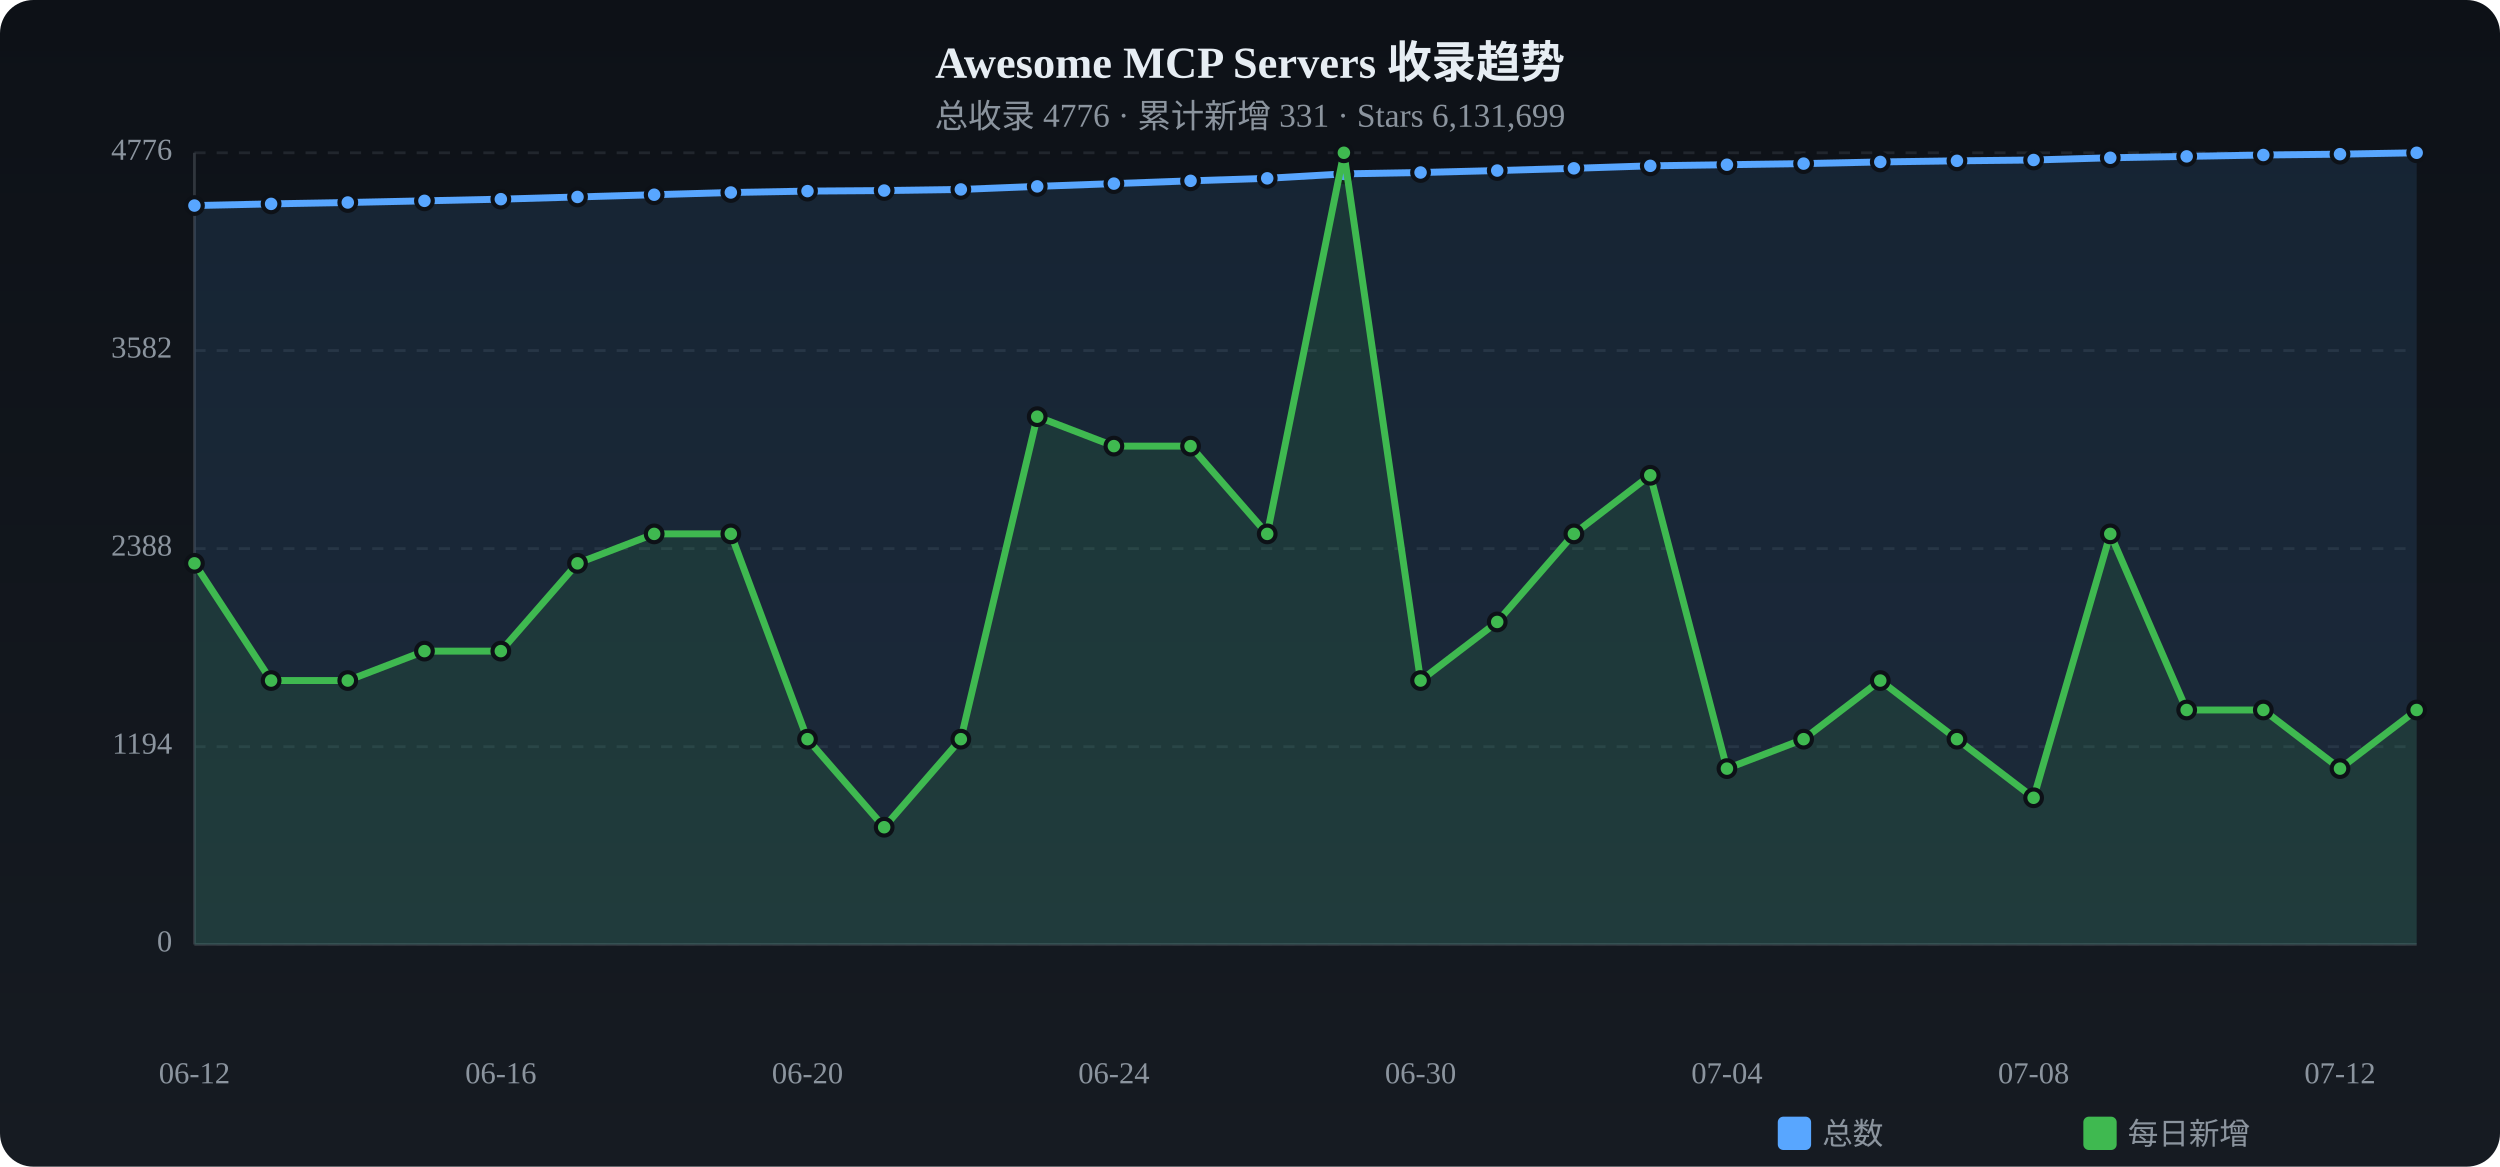
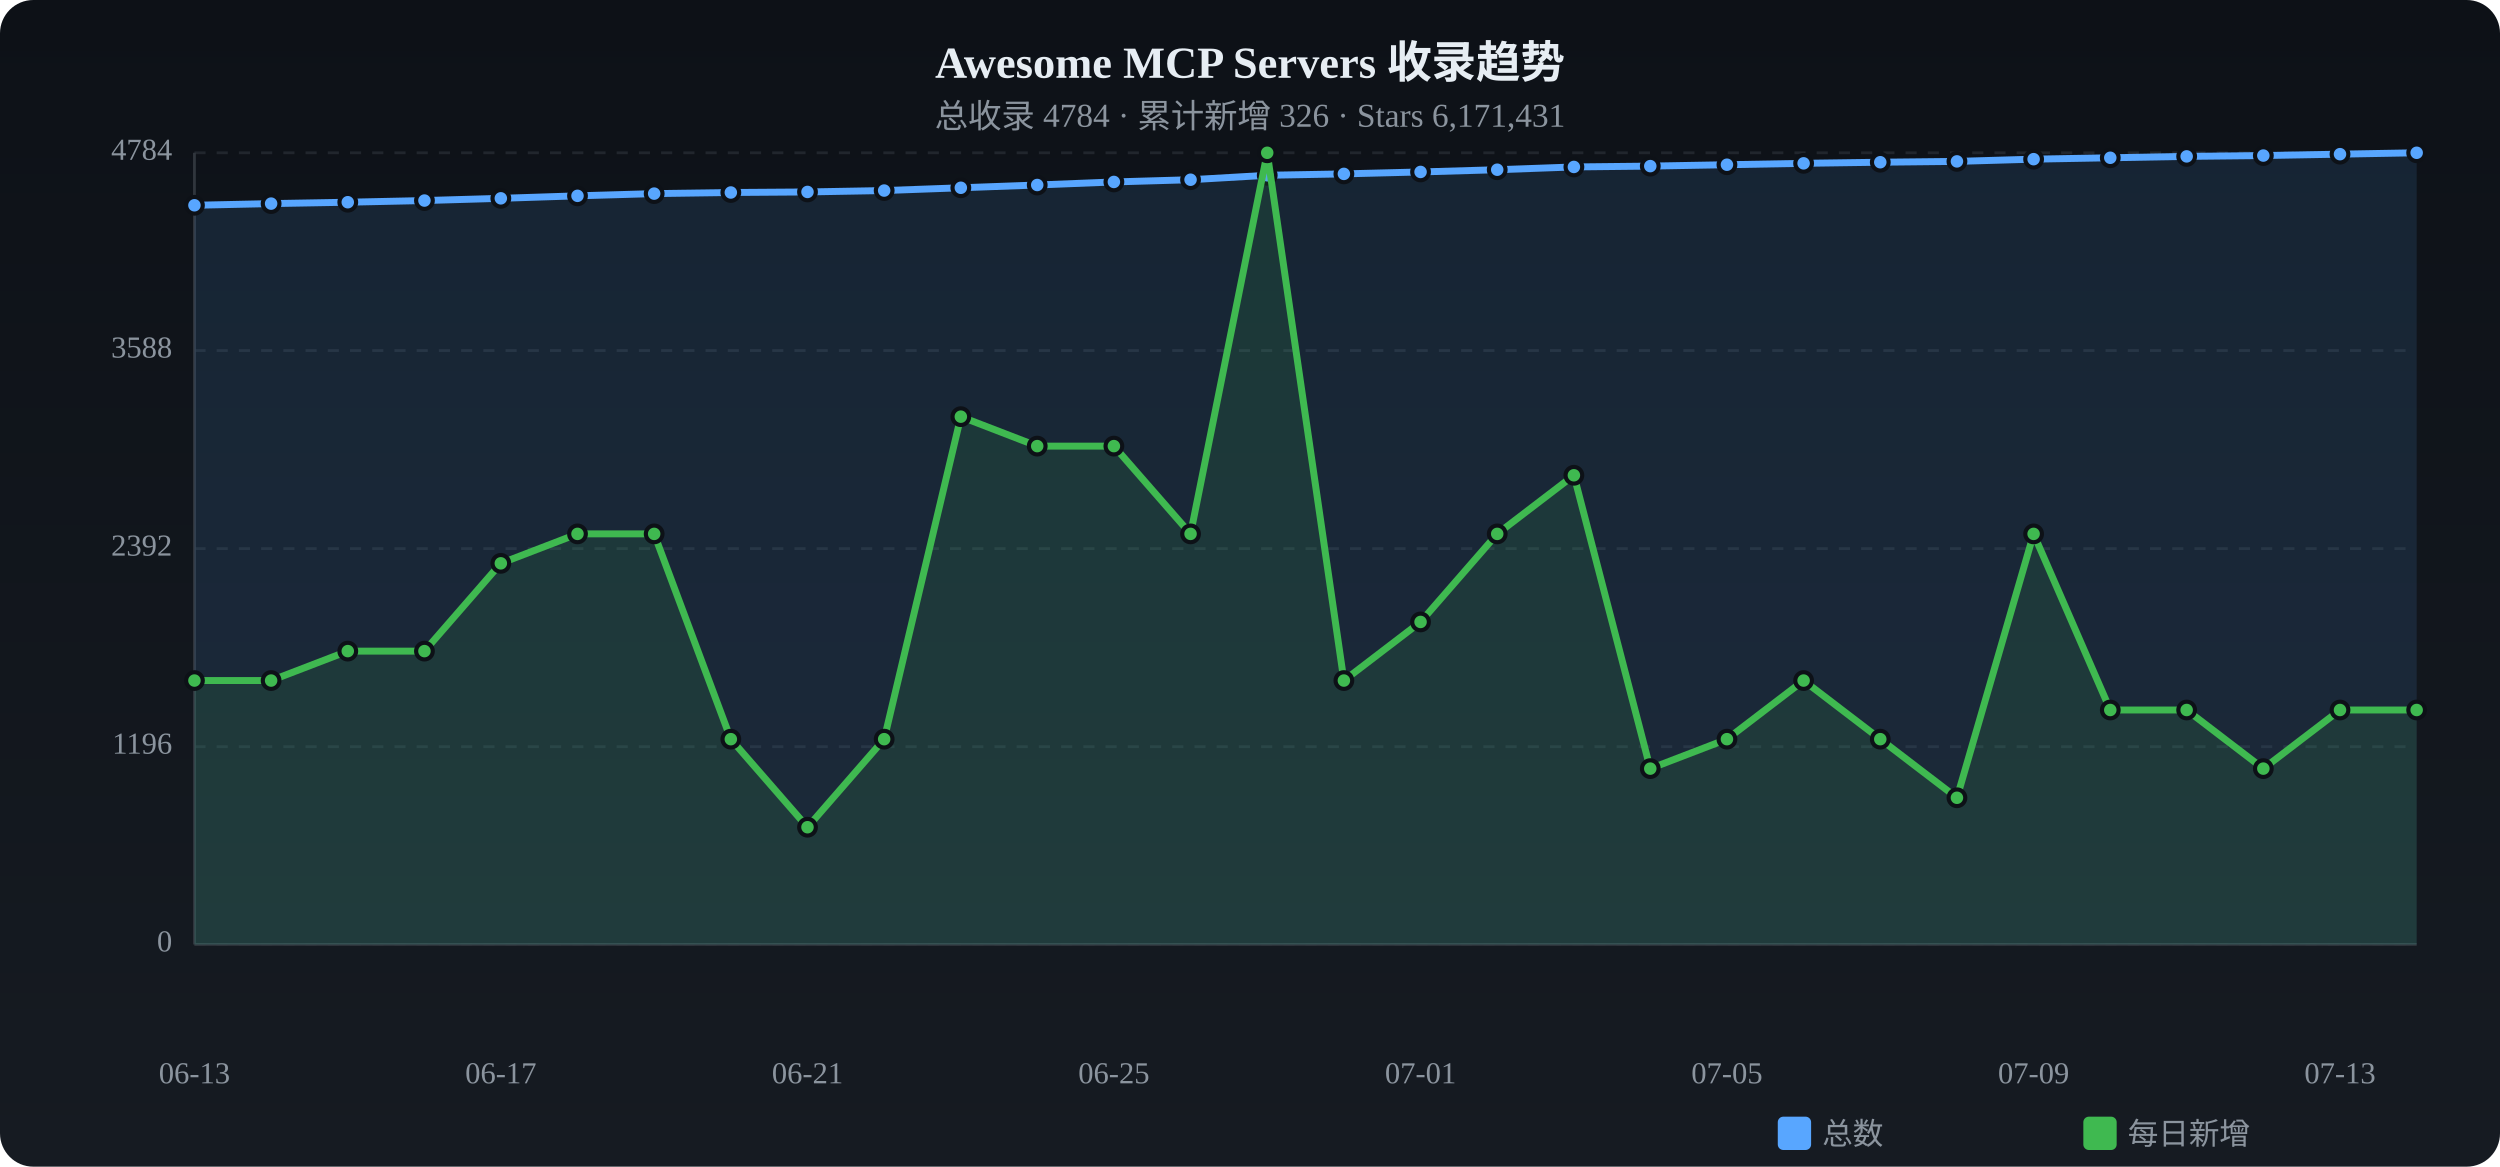
<svg xmlns="http://www.w3.org/2000/svg" viewBox="0 0 900 420" width="900" height="420">
  <defs>
    <linearGradient id="tbg" x1="0%" y1="0%" x2="0%" y2="100%">
      <stop offset="0%" stop-color="#0d1117" />
      <stop offset="100%" stop-color="#161b22" />
    </linearGradient>
  </defs>
  <rect width="900" height="420" rx="12" fill="url(#tbg)" />
  <text x="450.0" y="28" text-anchor="middle" fill="#e6edf3" font-size="16" font-weight="bold">Awesome MCP Servers 收录趋势</text>
-   <text x="450.0" y="46" text-anchor="middle" fill="#8b949e" font-size="12">总收录 4776 · 累计新增 331 · Stars 6,131,699</text>
+   <text x="450.0" y="46" text-anchor="middle" fill="#8b949e" font-size="12">总收录 4784 · 累计新增 326 · Stars 6,171,431</text>
  <text x="62" y="340.0" text-anchor="end" fill="#8b949e" font-size="11" dominant-baseline="middle">0</text>
  <line x1="70" y1="340.0" x2="870" y2="340.0" stroke="#21262d" stroke-dasharray="4 4" />
-   <text x="62" y="268.8" text-anchor="end" fill="#8b949e" font-size="11" dominant-baseline="middle">1194</text>
+   <text x="62" y="268.8" text-anchor="end" fill="#8b949e" font-size="11" dominant-baseline="middle">1196</text>
  <line x1="70" y1="268.8" x2="870" y2="268.8" stroke="#21262d" stroke-dasharray="4 4" />
-   <text x="62" y="197.5" text-anchor="end" fill="#8b949e" font-size="11" dominant-baseline="middle">2388</text>
+   <text x="62" y="197.5" text-anchor="end" fill="#8b949e" font-size="11" dominant-baseline="middle">2392</text>
  <line x1="70" y1="197.5" x2="870" y2="197.5" stroke="#21262d" stroke-dasharray="4 4" />
-   <text x="62" y="126.2" text-anchor="end" fill="#8b949e" font-size="11" dominant-baseline="middle">3582</text>
+   <text x="62" y="126.2" text-anchor="end" fill="#8b949e" font-size="11" dominant-baseline="middle">3588</text>
  <line x1="70" y1="126.2" x2="870" y2="126.2" stroke="#21262d" stroke-dasharray="4 4" />
-   <text x="62" y="55.0" text-anchor="end" fill="#8b949e" font-size="11" dominant-baseline="middle">4776</text>
+   <text x="62" y="55.0" text-anchor="end" fill="#8b949e" font-size="11" dominant-baseline="middle">4784</text>
  <line x1="70" y1="55.0" x2="870" y2="55.0" stroke="#21262d" stroke-dasharray="4 4" />
  <line x1="70" y1="55" x2="70" y2="340" stroke="#30363d" />
  <line x1="70" y1="340" x2="870" y2="340" stroke="#30363d" />
-   <path d="M70.0,74.0 L97.6,73.4 L125.2,72.9 L152.8,72.3 L180.3,71.7 L207.9,70.9 L235.5,70.1 L263.1,69.3 L290.7,68.8 L318.3,68.6 L345.9,68.2 L373.4,67.1 L401.0,66.1 L428.6,65.1 L456.2,64.2 L483.8,62.6 L511.4,62.1 L539.0,61.4 L566.6,60.6 L594.1,59.7 L621.7,59.3 L649.3,58.9 L676.9,58.3 L704.5,57.9 L732.1,57.6 L759.7,56.8 L787.2,56.3 L814.8,55.8 L842.4,55.5 L870.0,55.0 L870.0,340 L70.0,340 Z" fill="#58a6ff" opacity="0.12" />
-   <polyline points="70.0,74.0 97.6,73.4 125.2,72.9 152.8,72.3 180.3,71.7 207.9,70.9 235.5,70.1 263.1,69.3 290.7,68.8 318.3,68.6 345.9,68.2 373.4,67.1 401.0,66.1 428.6,65.1 456.2,64.2 483.8,62.6 511.4,62.1 539.0,61.4 566.6,60.6 594.1,59.7 621.7,59.3 649.3,58.9 676.9,58.3 704.5,57.9 732.1,57.6 759.7,56.8 787.2,56.3 814.8,55.8 842.4,55.5 870.0,55.0" fill="none" stroke="#58a6ff" stroke-width="2.5" stroke-linecap="round" stroke-linejoin="round" />
-   <circle cx="70.0" cy="74.0" r="3" fill="#58a6ff" stroke="#0d1117" stroke-width="1.5" />
-   <circle cx="97.6" cy="73.4" r="3" fill="#58a6ff" stroke="#0d1117" stroke-width="1.5" />
-   <circle cx="125.2" cy="72.9" r="3" fill="#58a6ff" stroke="#0d1117" stroke-width="1.5" />
-   <circle cx="152.8" cy="72.3" r="3" fill="#58a6ff" stroke="#0d1117" stroke-width="1.5" />
-   <circle cx="180.3" cy="71.7" r="3" fill="#58a6ff" stroke="#0d1117" stroke-width="1.5" />
-   <circle cx="207.9" cy="70.9" r="3" fill="#58a6ff" stroke="#0d1117" stroke-width="1.5" />
-   <circle cx="235.5" cy="70.1" r="3" fill="#58a6ff" stroke="#0d1117" stroke-width="1.5" />
+   <path d="M70.0,73.9 L97.6,73.3 L125.2,72.8 L152.8,72.2 L180.3,71.4 L207.9,70.5 L235.5,69.7 L263.1,69.3 L290.7,69.1 L318.3,68.6 L345.9,67.6 L373.4,66.6 L401.0,65.5 L428.6,64.7 L456.2,63.1 L483.8,62.6 L511.4,61.9 L539.0,61.1 L566.6,60.1 L594.1,59.8 L621.7,59.3 L649.3,58.8 L676.9,58.4 L704.5,58.1 L732.1,57.3 L759.7,56.8 L787.2,56.3 L814.8,56.0 L842.4,55.5 L870.0,55.0 L870.0,340 L70.0,340 Z" fill="#58a6ff" opacity="0.12" />
+   <polyline points="70.0,73.9 97.6,73.3 125.2,72.8 152.8,72.2 180.3,71.4 207.9,70.5 235.5,69.7 263.1,69.3 290.7,69.1 318.3,68.6 345.9,67.6 373.4,66.6 401.0,65.5 428.6,64.7 456.2,63.1 483.8,62.6 511.4,61.9 539.0,61.1 566.6,60.1 594.1,59.8 621.7,59.3 649.3,58.8 676.9,58.4 704.5,58.1 732.1,57.3 759.7,56.8 787.2,56.3 814.8,56.0 842.4,55.5 870.0,55.0" fill="none" stroke="#58a6ff" stroke-width="2.5" stroke-linecap="round" stroke-linejoin="round" />
+   <circle cx="70.0" cy="73.9" r="3" fill="#58a6ff" stroke="#0d1117" stroke-width="1.5" />
+   <circle cx="97.6" cy="73.3" r="3" fill="#58a6ff" stroke="#0d1117" stroke-width="1.5" />
+   <circle cx="125.2" cy="72.8" r="3" fill="#58a6ff" stroke="#0d1117" stroke-width="1.5" />
+   <circle cx="152.8" cy="72.2" r="3" fill="#58a6ff" stroke="#0d1117" stroke-width="1.5" />
+   <circle cx="180.3" cy="71.4" r="3" fill="#58a6ff" stroke="#0d1117" stroke-width="1.5" />
+   <circle cx="207.9" cy="70.5" r="3" fill="#58a6ff" stroke="#0d1117" stroke-width="1.5" />
+   <circle cx="235.5" cy="69.7" r="3" fill="#58a6ff" stroke="#0d1117" stroke-width="1.5" />
  <circle cx="263.1" cy="69.3" r="3" fill="#58a6ff" stroke="#0d1117" stroke-width="1.5" />
-   <circle cx="290.7" cy="68.8" r="3" fill="#58a6ff" stroke="#0d1117" stroke-width="1.5" />
+   <circle cx="290.7" cy="69.1" r="3" fill="#58a6ff" stroke="#0d1117" stroke-width="1.5" />
  <circle cx="318.3" cy="68.6" r="3" fill="#58a6ff" stroke="#0d1117" stroke-width="1.5" />
-   <circle cx="345.9" cy="68.2" r="3" fill="#58a6ff" stroke="#0d1117" stroke-width="1.5" />
-   <circle cx="373.4" cy="67.1" r="3" fill="#58a6ff" stroke="#0d1117" stroke-width="1.5" />
-   <circle cx="401.0" cy="66.1" r="3" fill="#58a6ff" stroke="#0d1117" stroke-width="1.5" />
-   <circle cx="428.6" cy="65.1" r="3" fill="#58a6ff" stroke="#0d1117" stroke-width="1.5" />
-   <circle cx="456.2" cy="64.2" r="3" fill="#58a6ff" stroke="#0d1117" stroke-width="1.5" />
+   <circle cx="345.9" cy="67.6" r="3" fill="#58a6ff" stroke="#0d1117" stroke-width="1.5" />
+   <circle cx="373.4" cy="66.6" r="3" fill="#58a6ff" stroke="#0d1117" stroke-width="1.5" />
+   <circle cx="401.0" cy="65.5" r="3" fill="#58a6ff" stroke="#0d1117" stroke-width="1.5" />
+   <circle cx="428.6" cy="64.7" r="3" fill="#58a6ff" stroke="#0d1117" stroke-width="1.5" />
+   <circle cx="456.2" cy="63.1" r="3" fill="#58a6ff" stroke="#0d1117" stroke-width="1.5" />
  <circle cx="483.8" cy="62.6" r="3" fill="#58a6ff" stroke="#0d1117" stroke-width="1.5" />
-   <circle cx="511.4" cy="62.1" r="3" fill="#58a6ff" stroke="#0d1117" stroke-width="1.5" />
-   <circle cx="539.0" cy="61.4" r="3" fill="#58a6ff" stroke="#0d1117" stroke-width="1.5" />
-   <circle cx="566.6" cy="60.6" r="3" fill="#58a6ff" stroke="#0d1117" stroke-width="1.5" />
-   <circle cx="594.1" cy="59.7" r="3" fill="#58a6ff" stroke="#0d1117" stroke-width="1.5" />
+   <circle cx="511.4" cy="61.9" r="3" fill="#58a6ff" stroke="#0d1117" stroke-width="1.5" />
+   <circle cx="539.0" cy="61.1" r="3" fill="#58a6ff" stroke="#0d1117" stroke-width="1.5" />
+   <circle cx="566.6" cy="60.1" r="3" fill="#58a6ff" stroke="#0d1117" stroke-width="1.5" />
+   <circle cx="594.1" cy="59.8" r="3" fill="#58a6ff" stroke="#0d1117" stroke-width="1.5" />
  <circle cx="621.7" cy="59.3" r="3" fill="#58a6ff" stroke="#0d1117" stroke-width="1.5" />
-   <circle cx="649.3" cy="58.9" r="3" fill="#58a6ff" stroke="#0d1117" stroke-width="1.5" />
-   <circle cx="676.9" cy="58.3" r="3" fill="#58a6ff" stroke="#0d1117" stroke-width="1.5" />
-   <circle cx="704.5" cy="57.9" r="3" fill="#58a6ff" stroke="#0d1117" stroke-width="1.5" />
-   <circle cx="732.1" cy="57.6" r="3" fill="#58a6ff" stroke="#0d1117" stroke-width="1.5" />
+   <circle cx="649.3" cy="58.8" r="3" fill="#58a6ff" stroke="#0d1117" stroke-width="1.5" />
+   <circle cx="676.9" cy="58.4" r="3" fill="#58a6ff" stroke="#0d1117" stroke-width="1.5" />
+   <circle cx="704.5" cy="58.1" r="3" fill="#58a6ff" stroke="#0d1117" stroke-width="1.5" />
+   <circle cx="732.1" cy="57.3" r="3" fill="#58a6ff" stroke="#0d1117" stroke-width="1.5" />
  <circle cx="759.7" cy="56.8" r="3" fill="#58a6ff" stroke="#0d1117" stroke-width="1.5" />
  <circle cx="787.2" cy="56.3" r="3" fill="#58a6ff" stroke="#0d1117" stroke-width="1.5" />
-   <circle cx="814.8" cy="55.8" r="3" fill="#58a6ff" stroke="#0d1117" stroke-width="1.5" />
+   <circle cx="814.8" cy="56.0" r="3" fill="#58a6ff" stroke="#0d1117" stroke-width="1.5" />
  <circle cx="842.4" cy="55.5" r="3" fill="#58a6ff" stroke="#0d1117" stroke-width="1.5" />
  <circle cx="870.0" cy="55.0" r="3" fill="#58a6ff" stroke="#0d1117" stroke-width="1.5" />
-   <path d="M70.0,202.8 L97.6,245.0 L125.2,245.0 L152.8,234.4 L180.3,234.4 L207.9,202.8 L235.5,192.2 L263.1,192.2 L290.7,266.1 L318.3,297.8 L345.9,266.1 L373.4,150.0 L401.0,160.6 L428.6,160.6 L456.2,192.2 L483.8,55.0 L511.4,245.0 L539.0,223.9 L566.6,192.2 L594.1,171.1 L621.7,276.7 L649.3,266.1 L676.9,245.0 L704.5,266.1 L732.1,287.2 L759.7,192.2 L787.2,255.6 L814.8,255.6 L842.4,276.7 L870.0,255.6 L870.0,340 L70.0,340 Z" fill="#3fb950" opacity="0.12" />
-   <polyline points="70.0,202.8 97.6,245.0 125.2,245.0 152.8,234.4 180.3,234.4 207.9,202.8 235.5,192.2 263.1,192.2 290.7,266.1 318.3,297.8 345.9,266.1 373.4,150.0 401.0,160.6 428.6,160.6 456.2,192.2 483.8,55.0 511.4,245.0 539.0,223.9 566.6,192.2 594.1,171.1 621.7,276.7 649.3,266.1 676.9,245.0 704.5,266.1 732.1,287.2 759.7,192.2 787.2,255.6 814.8,255.6 842.4,276.7 870.0,255.6" fill="none" stroke="#3fb950" stroke-width="2.5" stroke-linecap="round" stroke-linejoin="round" />
-   <circle cx="70.0" cy="202.8" r="3" fill="#3fb950" stroke="#0d1117" stroke-width="1.5" />
+   <path d="M70.0,245.0 L97.6,245.0 L125.2,234.4 L152.8,234.4 L180.3,202.8 L207.9,192.2 L235.5,192.2 L263.1,266.1 L290.7,297.8 L318.3,266.1 L345.9,150.0 L373.4,160.6 L401.0,160.6 L428.6,192.2 L456.2,55.0 L483.8,245.0 L511.4,223.9 L539.0,192.2 L566.6,171.1 L594.1,276.7 L621.7,266.1 L649.3,245.0 L676.9,266.1 L704.5,287.2 L732.1,192.2 L759.7,255.6 L787.2,255.6 L814.8,276.7 L842.4,255.6 L870.0,255.6 L870.0,340 L70.0,340 Z" fill="#3fb950" opacity="0.12" />
+   <polyline points="70.0,245.0 97.6,245.0 125.2,234.4 152.8,234.4 180.3,202.8 207.9,192.2 235.5,192.2 263.1,266.1 290.7,297.8 318.3,266.1 345.9,150.0 373.4,160.6 401.0,160.6 428.6,192.2 456.2,55.0 483.8,245.0 511.4,223.9 539.0,192.2 566.6,171.1 594.1,276.7 621.7,266.1 649.3,245.0 676.9,266.1 704.5,287.2 732.1,192.2 759.7,255.6 787.2,255.6 814.8,276.7 842.4,255.6 870.0,255.6" fill="none" stroke="#3fb950" stroke-width="2.5" stroke-linecap="round" stroke-linejoin="round" />
+   <circle cx="70.0" cy="245.0" r="3" fill="#3fb950" stroke="#0d1117" stroke-width="1.5" />
  <circle cx="97.6" cy="245.0" r="3" fill="#3fb950" stroke="#0d1117" stroke-width="1.5" />
-   <circle cx="125.2" cy="245.0" r="3" fill="#3fb950" stroke="#0d1117" stroke-width="1.5" />
+   <circle cx="125.2" cy="234.4" r="3" fill="#3fb950" stroke="#0d1117" stroke-width="1.5" />
  <circle cx="152.8" cy="234.4" r="3" fill="#3fb950" stroke="#0d1117" stroke-width="1.5" />
-   <circle cx="180.3" cy="234.4" r="3" fill="#3fb950" stroke="#0d1117" stroke-width="1.5" />
-   <circle cx="207.9" cy="202.8" r="3" fill="#3fb950" stroke="#0d1117" stroke-width="1.5" />
+   <circle cx="180.3" cy="202.8" r="3" fill="#3fb950" stroke="#0d1117" stroke-width="1.5" />
+   <circle cx="207.9" cy="192.2" r="3" fill="#3fb950" stroke="#0d1117" stroke-width="1.5" />
  <circle cx="235.5" cy="192.2" r="3" fill="#3fb950" stroke="#0d1117" stroke-width="1.5" />
-   <circle cx="263.1" cy="192.2" r="3" fill="#3fb950" stroke="#0d1117" stroke-width="1.5" />
-   <circle cx="290.7" cy="266.1" r="3" fill="#3fb950" stroke="#0d1117" stroke-width="1.5" />
-   <circle cx="318.3" cy="297.8" r="3" fill="#3fb950" stroke="#0d1117" stroke-width="1.5" />
-   <circle cx="345.9" cy="266.1" r="3" fill="#3fb950" stroke="#0d1117" stroke-width="1.5" />
-   <circle cx="373.4" cy="150.0" r="3" fill="#3fb950" stroke="#0d1117" stroke-width="1.5" />
+   <circle cx="263.1" cy="266.1" r="3" fill="#3fb950" stroke="#0d1117" stroke-width="1.5" />
+   <circle cx="290.7" cy="297.8" r="3" fill="#3fb950" stroke="#0d1117" stroke-width="1.5" />
+   <circle cx="318.3" cy="266.1" r="3" fill="#3fb950" stroke="#0d1117" stroke-width="1.5" />
+   <circle cx="345.9" cy="150.0" r="3" fill="#3fb950" stroke="#0d1117" stroke-width="1.5" />
+   <circle cx="373.4" cy="160.6" r="3" fill="#3fb950" stroke="#0d1117" stroke-width="1.5" />
  <circle cx="401.0" cy="160.6" r="3" fill="#3fb950" stroke="#0d1117" stroke-width="1.5" />
-   <circle cx="428.6" cy="160.6" r="3" fill="#3fb950" stroke="#0d1117" stroke-width="1.5" />
-   <circle cx="456.2" cy="192.2" r="3" fill="#3fb950" stroke="#0d1117" stroke-width="1.5" />
-   <circle cx="483.8" cy="55.0" r="3" fill="#3fb950" stroke="#0d1117" stroke-width="1.5" />
-   <circle cx="511.4" cy="245.0" r="3" fill="#3fb950" stroke="#0d1117" stroke-width="1.5" />
-   <circle cx="539.0" cy="223.9" r="3" fill="#3fb950" stroke="#0d1117" stroke-width="1.5" />
-   <circle cx="566.6" cy="192.2" r="3" fill="#3fb950" stroke="#0d1117" stroke-width="1.5" />
-   <circle cx="594.1" cy="171.1" r="3" fill="#3fb950" stroke="#0d1117" stroke-width="1.5" />
-   <circle cx="621.7" cy="276.7" r="3" fill="#3fb950" stroke="#0d1117" stroke-width="1.5" />
-   <circle cx="649.3" cy="266.1" r="3" fill="#3fb950" stroke="#0d1117" stroke-width="1.5" />
-   <circle cx="676.9" cy="245.0" r="3" fill="#3fb950" stroke="#0d1117" stroke-width="1.5" />
-   <circle cx="704.5" cy="266.1" r="3" fill="#3fb950" stroke="#0d1117" stroke-width="1.5" />
-   <circle cx="732.1" cy="287.2" r="3" fill="#3fb950" stroke="#0d1117" stroke-width="1.5" />
-   <circle cx="759.7" cy="192.2" r="3" fill="#3fb950" stroke="#0d1117" stroke-width="1.5" />
+   <circle cx="428.6" cy="192.2" r="3" fill="#3fb950" stroke="#0d1117" stroke-width="1.5" />
+   <circle cx="456.2" cy="55.0" r="3" fill="#3fb950" stroke="#0d1117" stroke-width="1.5" />
+   <circle cx="483.8" cy="245.0" r="3" fill="#3fb950" stroke="#0d1117" stroke-width="1.5" />
+   <circle cx="511.4" cy="223.9" r="3" fill="#3fb950" stroke="#0d1117" stroke-width="1.5" />
+   <circle cx="539.0" cy="192.2" r="3" fill="#3fb950" stroke="#0d1117" stroke-width="1.5" />
+   <circle cx="566.6" cy="171.1" r="3" fill="#3fb950" stroke="#0d1117" stroke-width="1.5" />
+   <circle cx="594.1" cy="276.7" r="3" fill="#3fb950" stroke="#0d1117" stroke-width="1.5" />
+   <circle cx="621.7" cy="266.1" r="3" fill="#3fb950" stroke="#0d1117" stroke-width="1.5" />
+   <circle cx="649.3" cy="245.0" r="3" fill="#3fb950" stroke="#0d1117" stroke-width="1.5" />
+   <circle cx="676.9" cy="266.1" r="3" fill="#3fb950" stroke="#0d1117" stroke-width="1.5" />
+   <circle cx="704.5" cy="287.2" r="3" fill="#3fb950" stroke="#0d1117" stroke-width="1.5" />
+   <circle cx="732.1" cy="192.2" r="3" fill="#3fb950" stroke="#0d1117" stroke-width="1.5" />
+   <circle cx="759.7" cy="255.6" r="3" fill="#3fb950" stroke="#0d1117" stroke-width="1.5" />
  <circle cx="787.2" cy="255.6" r="3" fill="#3fb950" stroke="#0d1117" stroke-width="1.5" />
-   <circle cx="814.8" cy="255.6" r="3" fill="#3fb950" stroke="#0d1117" stroke-width="1.5" />
-   <circle cx="842.4" cy="276.7" r="3" fill="#3fb950" stroke="#0d1117" stroke-width="1.5" />
+   <circle cx="814.8" cy="276.7" r="3" fill="#3fb950" stroke="#0d1117" stroke-width="1.5" />
+   <circle cx="842.4" cy="255.6" r="3" fill="#3fb950" stroke="#0d1117" stroke-width="1.5" />
  <circle cx="870.0" cy="255.6" r="3" fill="#3fb950" stroke="#0d1117" stroke-width="1.5" />
-   <text x="70.0" y="390" text-anchor="middle" fill="#8b949e" font-size="11">06-12</text>
-   <text x="180.3" y="390" text-anchor="middle" fill="#8b949e" font-size="11">06-16</text>
-   <text x="290.7" y="390" text-anchor="middle" fill="#8b949e" font-size="11">06-20</text>
-   <text x="401.0" y="390" text-anchor="middle" fill="#8b949e" font-size="11">06-24</text>
-   <text x="511.4" y="390" text-anchor="middle" fill="#8b949e" font-size="11">06-30</text>
-   <text x="621.7" y="390" text-anchor="middle" fill="#8b949e" font-size="11">07-04</text>
-   <text x="732.1" y="390" text-anchor="middle" fill="#8b949e" font-size="11">07-08</text>
-   <text x="842.4" y="390" text-anchor="middle" fill="#8b949e" font-size="11">07-12</text>
+   <text x="70.0" y="390" text-anchor="middle" fill="#8b949e" font-size="11">06-13</text>
+   <text x="180.3" y="390" text-anchor="middle" fill="#8b949e" font-size="11">06-17</text>
+   <text x="290.7" y="390" text-anchor="middle" fill="#8b949e" font-size="11">06-21</text>
+   <text x="401.0" y="390" text-anchor="middle" fill="#8b949e" font-size="11">06-25</text>
+   <text x="511.4" y="390" text-anchor="middle" fill="#8b949e" font-size="11">07-01</text>
+   <text x="621.7" y="390" text-anchor="middle" fill="#8b949e" font-size="11">07-05</text>
+   <text x="732.1" y="390" text-anchor="middle" fill="#8b949e" font-size="11">07-09</text>
+   <text x="842.4" y="390" text-anchor="middle" fill="#8b949e" font-size="11">07-13</text>
  <rect x="640" y="402" width="12" height="12" rx="2" fill="#58a6ff" />
  <text x="656" y="412" fill="#8b949e" font-size="11">总数</text>
  <rect x="750" y="402" width="12" height="12" rx="2" fill="#3fb950" />
  <text x="766" y="412" fill="#8b949e" font-size="11">每日新增</text>
</svg>
